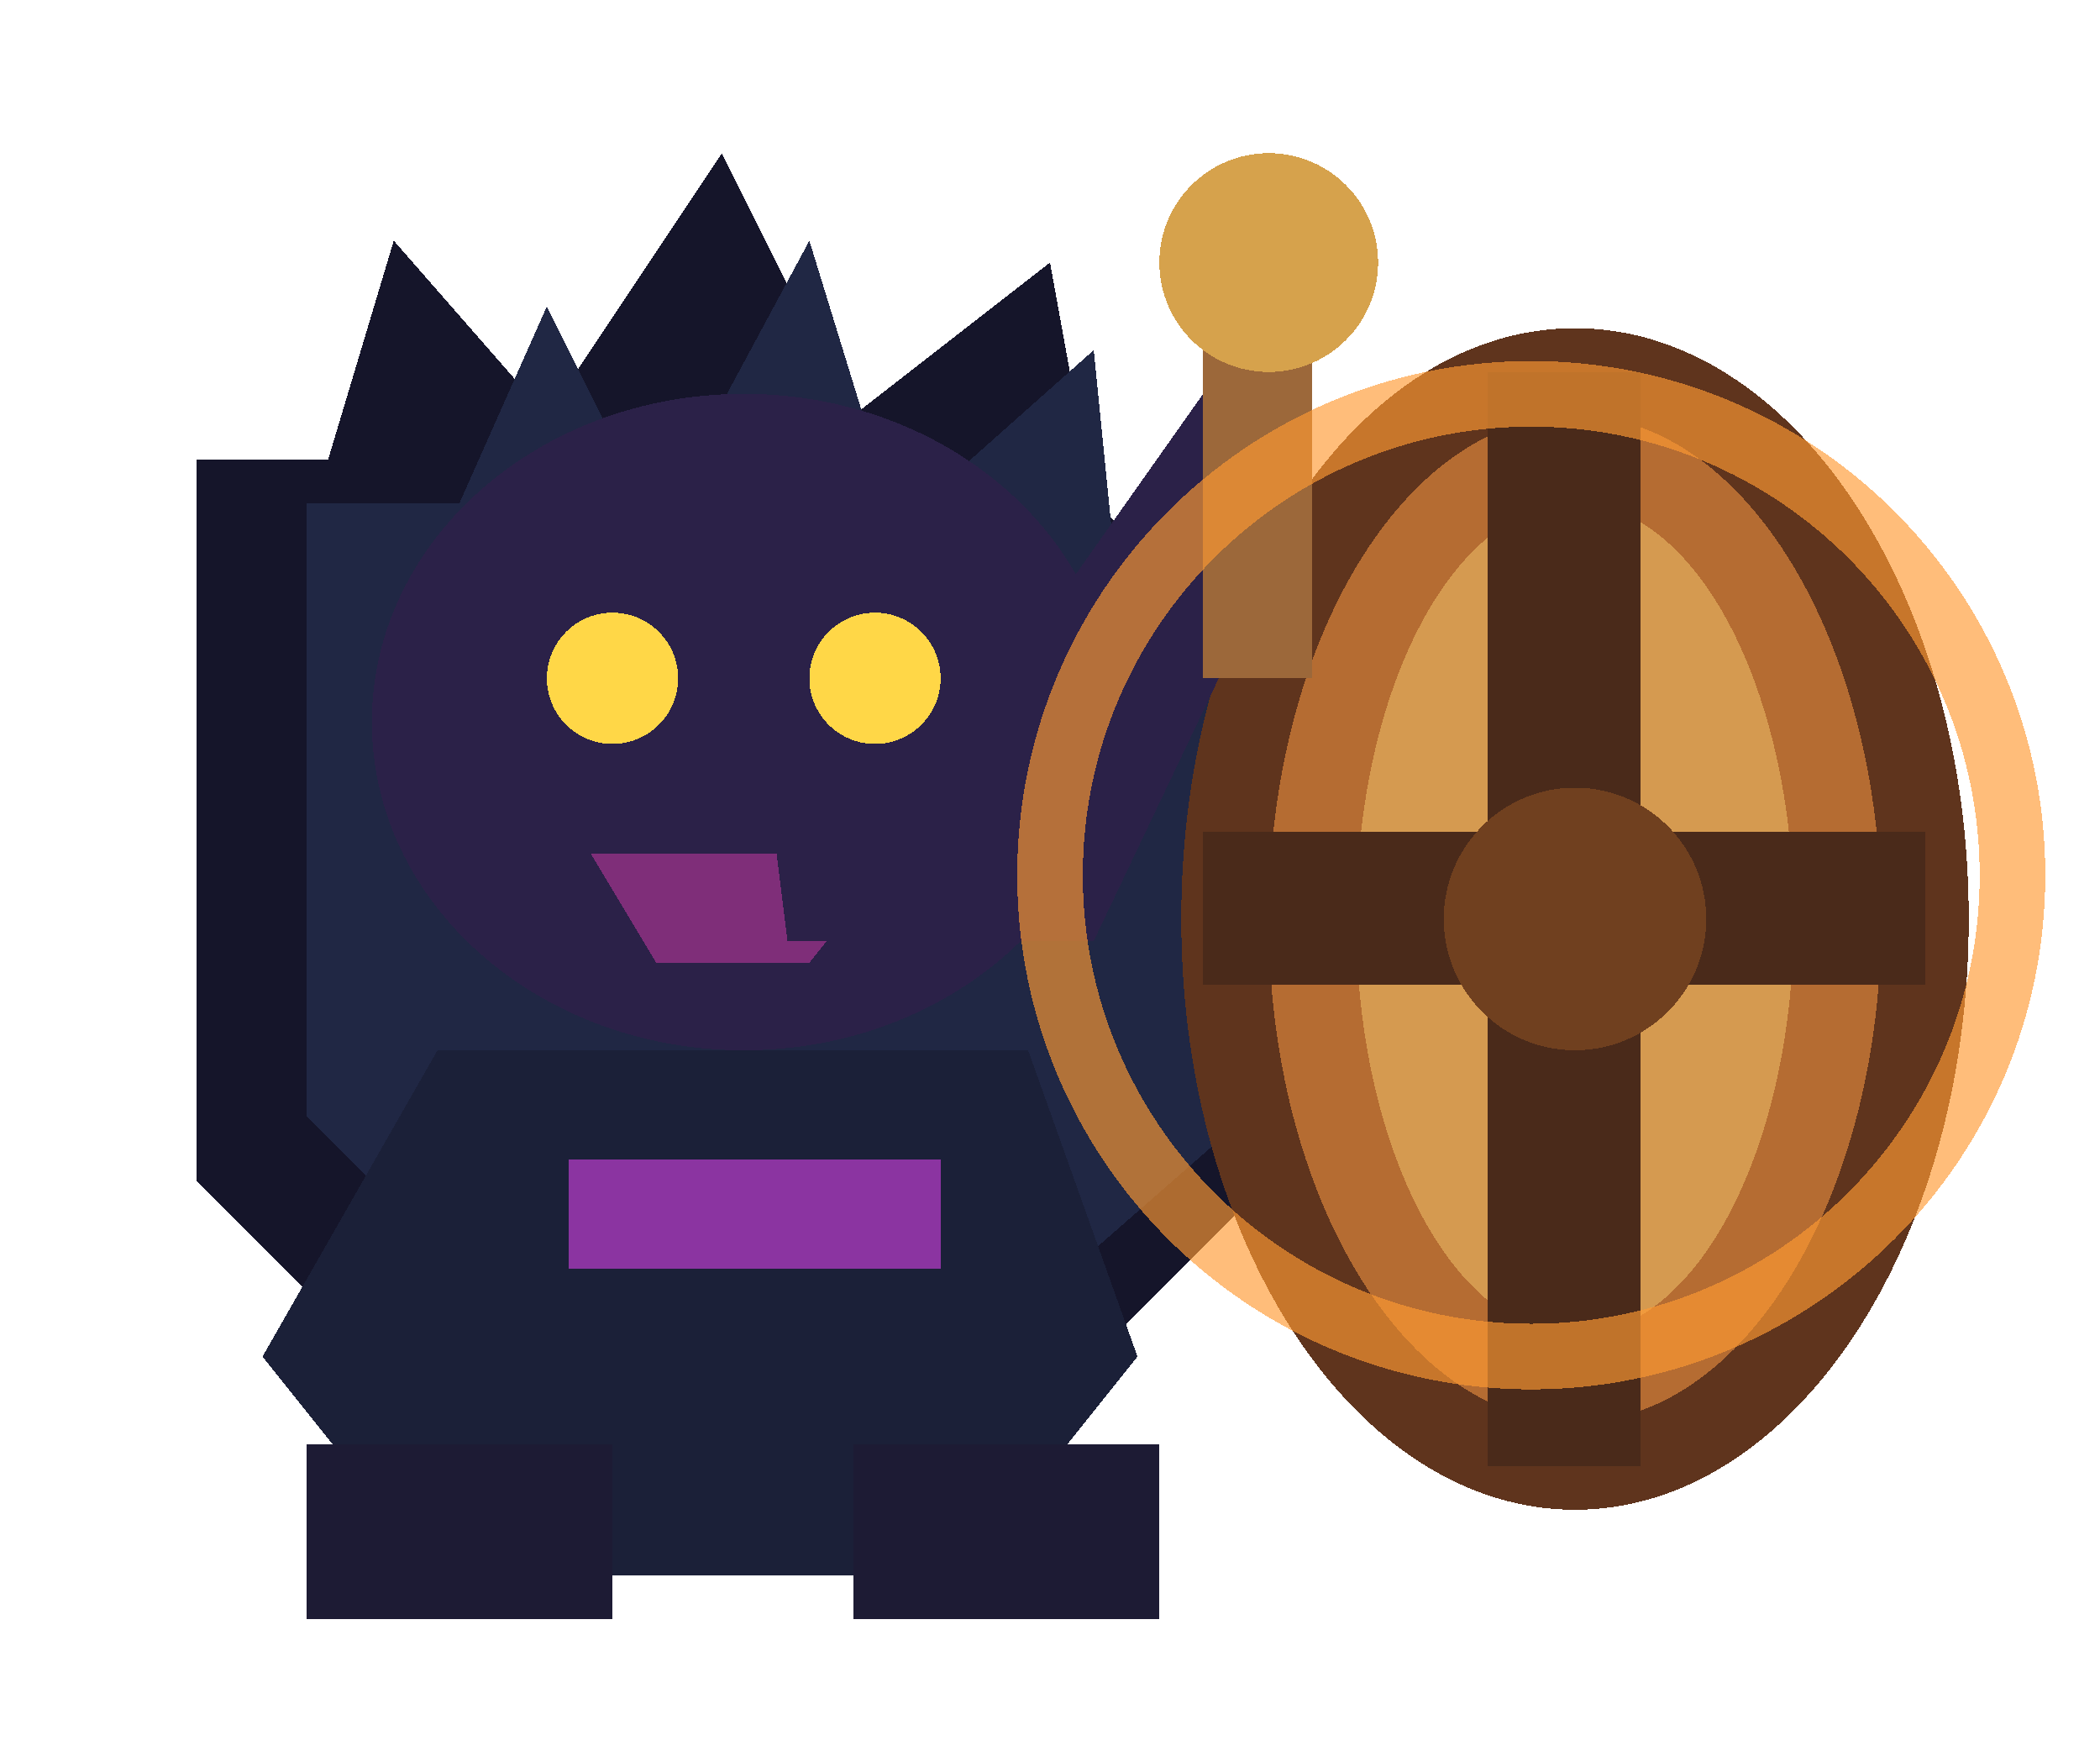
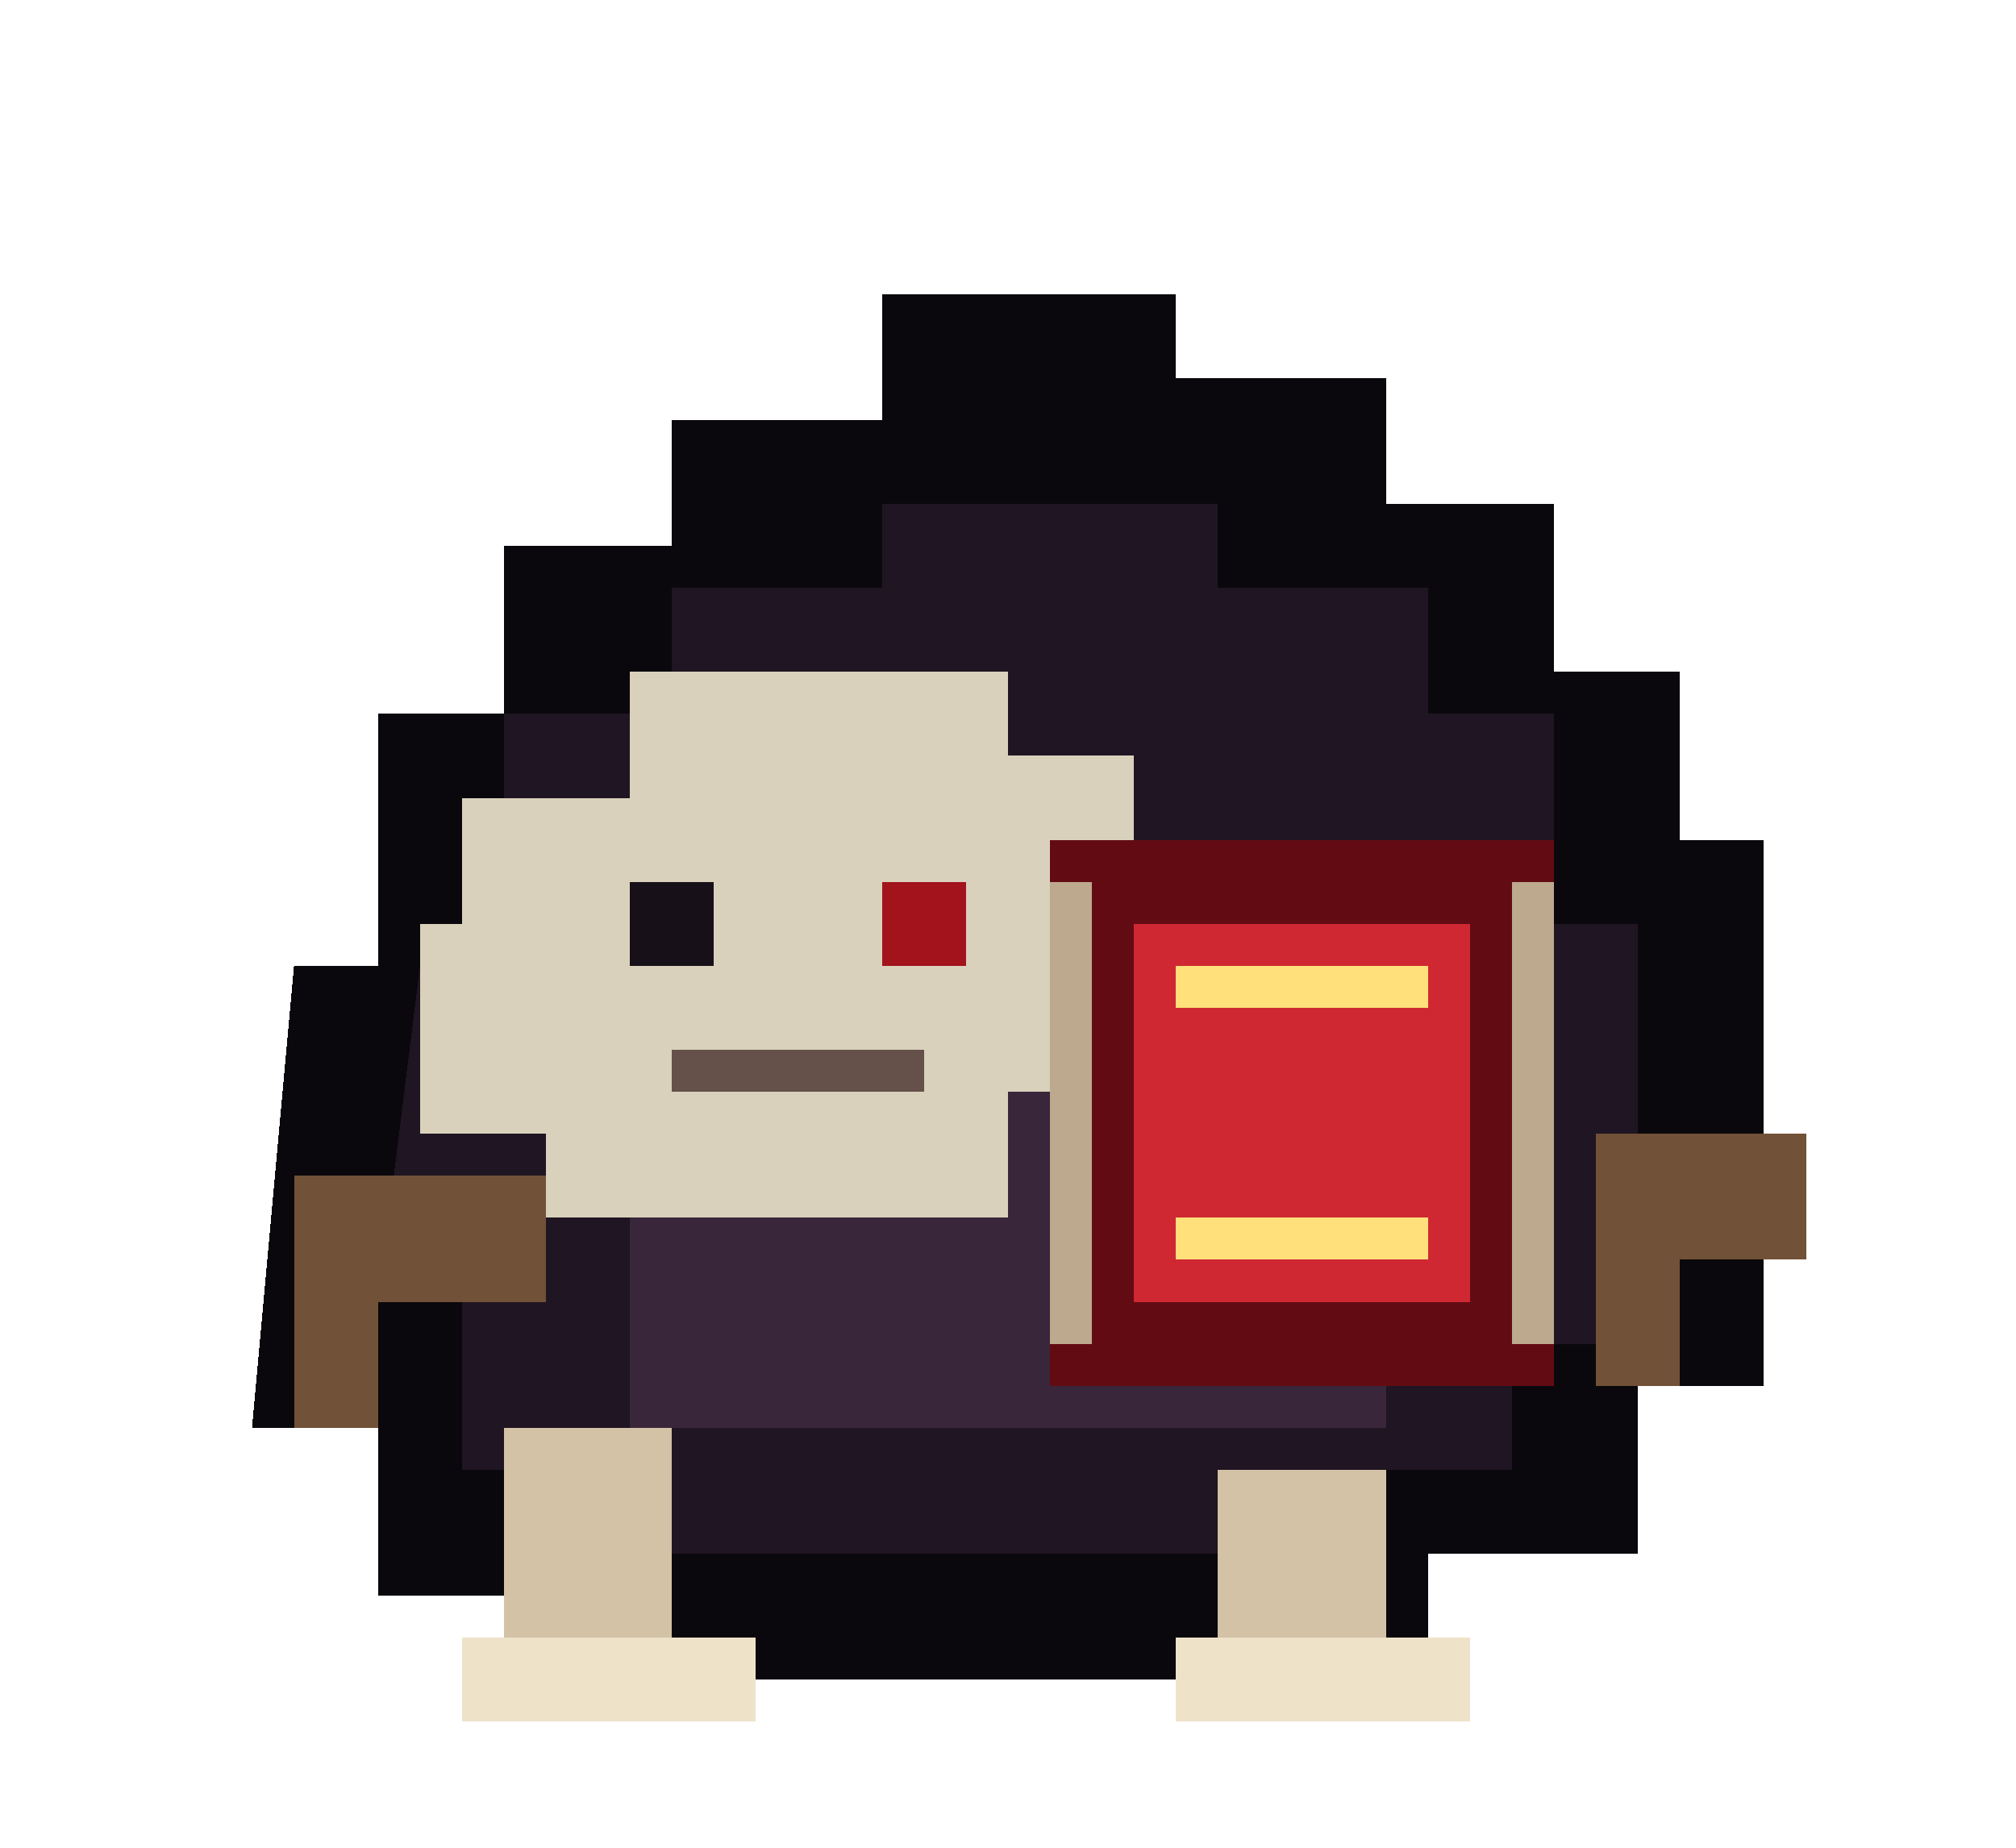
- <svg xmlns="http://www.w3.org/2000/svg" width="96" height="80" viewBox="0 0 96 80" shape-rendering="crispEdges">
-   <rect width="96" height="80" fill="none" />
-   <path fill="#15152a" d="M9 21h6l3-10 7 8 8-12 6 12 9-7 2 11 7 6v26l-8 8H18l-9-9z" />
-   <path fill="#202744" d="M14 23h7l4-9 5 10 7-13 4 13 9-8 1 10 6 5v20l-8 7H21l-7-7z" />
-   <ellipse cx="34" cy="33" rx="17" ry="15" fill="#2b2148" />
-   <circle cx="28" cy="31" r="3" fill="#ffd747" />
-   <circle cx="40" cy="31" r="3" fill="#ffd747" />
-   <path fill="#7f2e79" d="M27 39h14l-4 5h-7z" />
-   <path fill="#1b2038" d="M20 48h27l5 14-8 10H20l-8-10z" />
-   <rect x="26" y="53" width="17" height="5" fill="#8b34a1" />
-   <rect x="14" y="66" width="14" height="8" fill="#1d1b34" />
-   <rect x="39" y="66" width="14" height="8" fill="#1d1b34" />
-   <ellipse cx="72" cy="42" rx="18" ry="27" fill="#5f341d" />
-   <ellipse cx="72" cy="42" rx="14" ry="23" fill="#b56c32" />
-   <ellipse cx="72" cy="42" rx="10" ry="19" fill="#d59a50" />
-   <rect x="68" y="17" width="7" height="50" fill="#4a2a1a" />
-   <rect x="55" y="38" width="33" height="7" fill="#4a2a1a" />
-   <circle cx="72" cy="42" r="6" fill="#70401f" />
-   <path fill="#2b2148" d="M35 35h8l12-17 5 4-10 21H36z" />
-   <rect x="55" y="13" width="5" height="18" fill="#9c683a" />
-   <circle cx="58" cy="12" r="5" fill="#d6a24c" />
-   <circle cx="70" cy="40" r="22" fill="none" stroke="#ff9a32" stroke-width="3" opacity=".65" />
+ <svg xmlns="http://www.w3.org/2000/svg" width="48" height="44" viewBox="0 0 48 44" shape-rendering="crispEdges">
+   <rect width="48" height="44" fill="none" />
+   <path fill="#0a080d" d="M7 23h2v-6h3v-4h4v-3h5V7h7v2h5v3h4v4h3v4h2v13h-3v4h-5v3H13v-2H9v-4H6z" />
+   <path fill="#201522" d="M10 23h2v-6h4v-3h5v-2h8v2h5v3h3v5h2v10h-3v3h-4v2H14v-2h-3v-4H9z" />
+   <path fill="#3a263a" d="M15 22h18v12H15z" />
+   <path fill="#d9d1bb" d="M11 19h4v-3h9v2h3v8h-3v3H13v-2h-3v-5h1z" />
+   <rect x="15" y="21" width="2" height="2" fill="#171019" />
+   <rect x="21" y="21" width="2" height="2" fill="#a3131c" />
+   <rect x="16" y="25" width="6" height="1" fill="#65504a" />
+   <path fill="#630b13" d="M25 20h12v13H25z" />
+   <path fill="#cf2833" d="M27 22h8v9h-8z" />
+   <rect x="28" y="23" width="6" height="1" fill="#ffe07a" />
+   <rect x="28" y="29" width="6" height="1" fill="#ffe07a" />
+   <rect x="25" y="21" width="1" height="11" fill="#bda98e" />
+   <rect x="36" y="21" width="1" height="11" fill="#bda98e" />
+   <path fill="#715137" d="M7 28h6v3H9v3H7zm31-1h5v3h-3v3h-2z" />
+   <path fill="#d3c2a6" d="M12 34h4v5h-4zm17 1h4v4h-4z" />
+   <rect x="11" y="39" width="7" height="2" fill="#eee2c9" />
+   <rect x="28" y="39" width="7" height="2" fill="#eee2c9" />
</svg>
